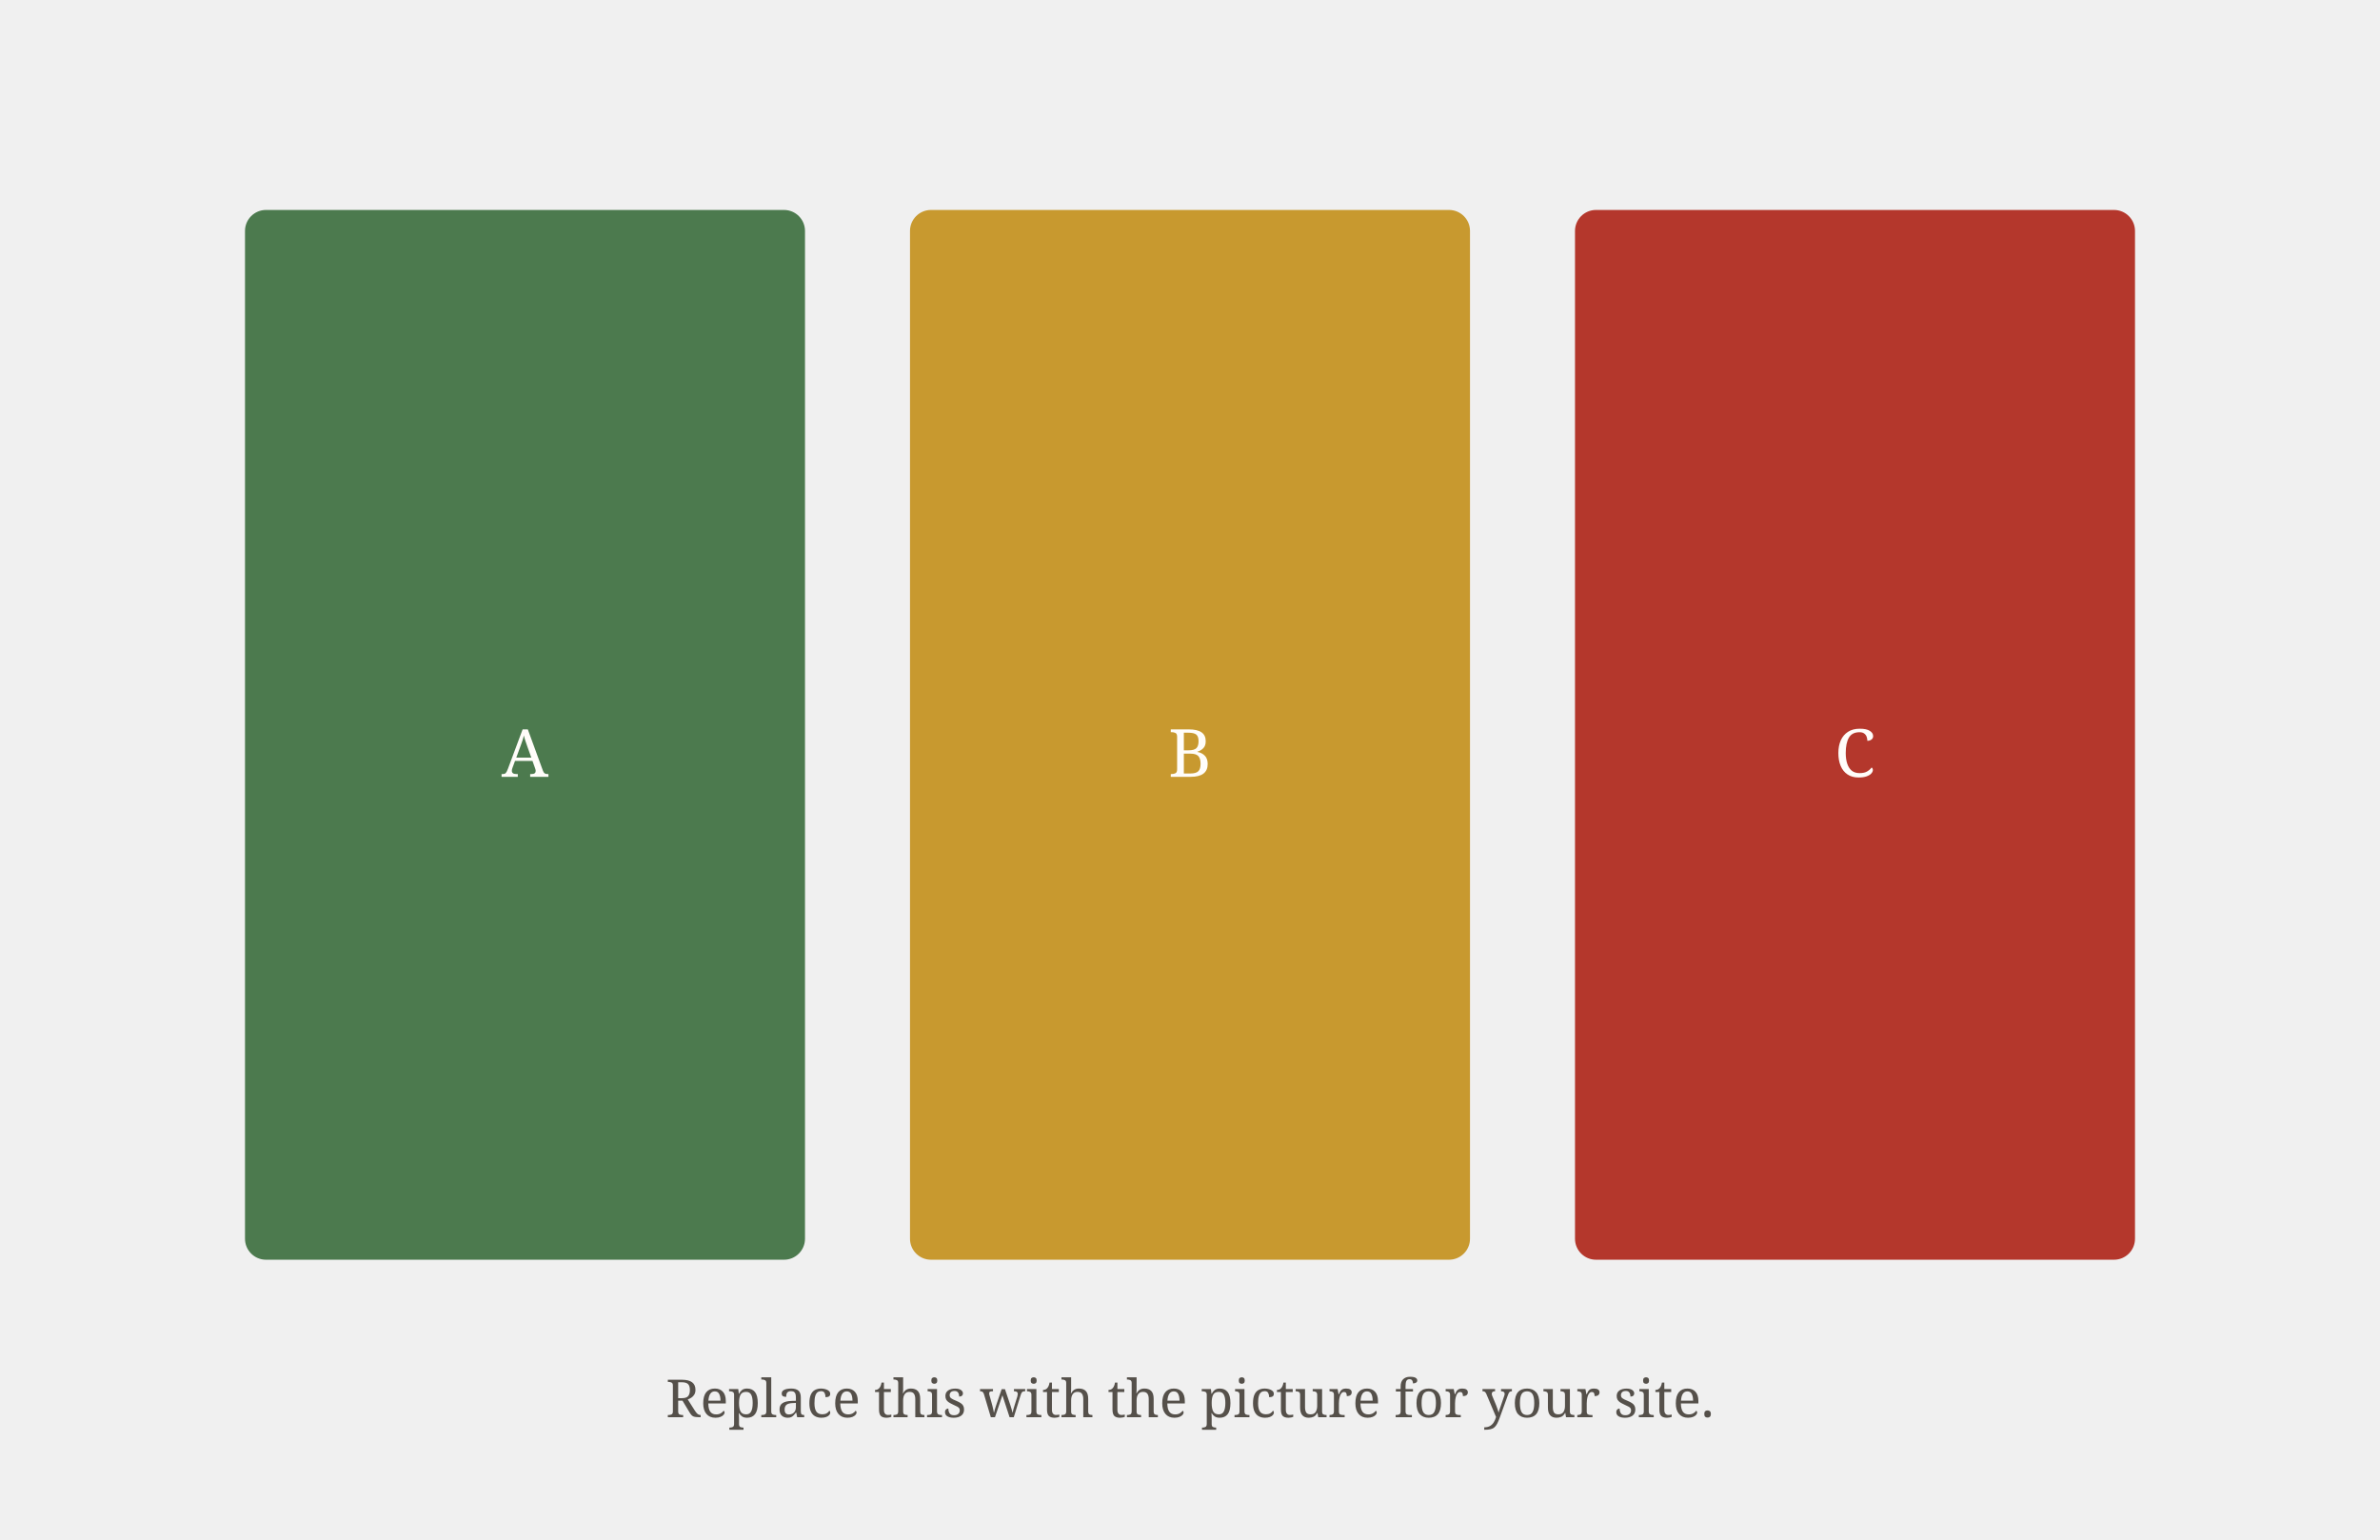
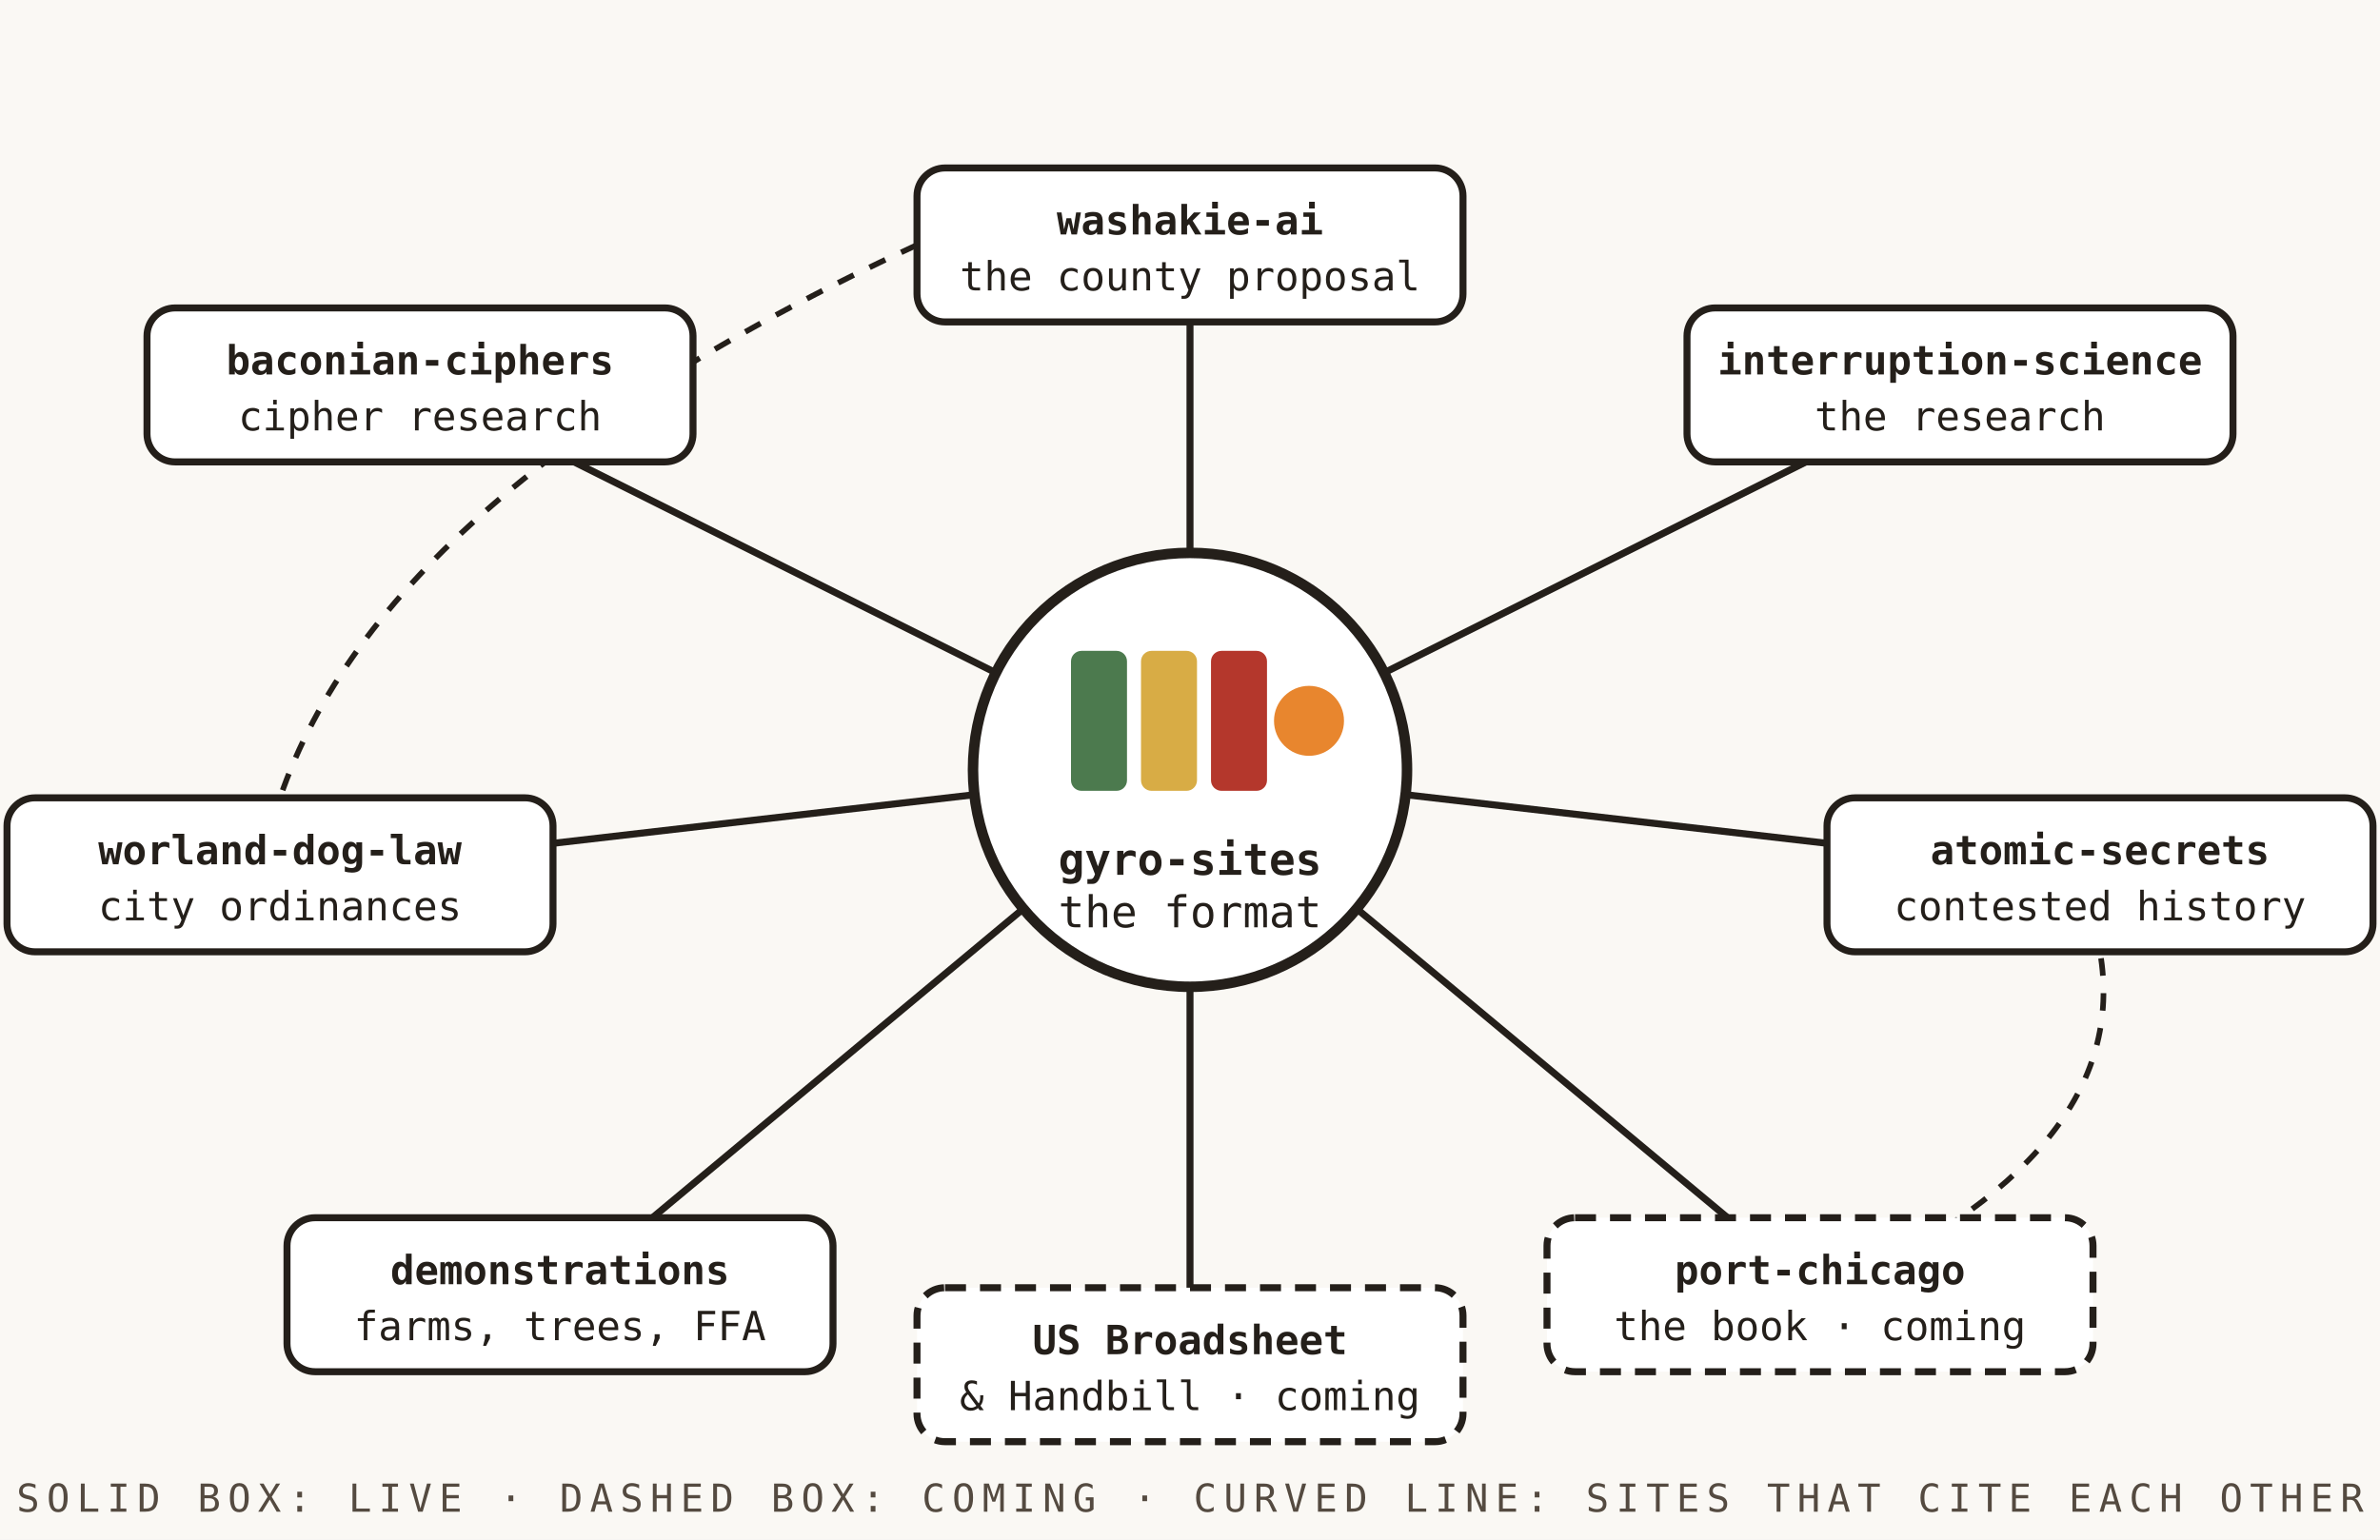
- <svg xmlns="http://www.w3.org/2000/svg" viewBox="0 0 680 440" role="img" aria-label="Placeholder masthead graphic: three columns labeled A, B and C.">
-   <style>
-     .lbl{font-family:Georgia,serif;font-size:19px;fill:#FFFDFA}
-     .cap{font-family:Georgia,serif;font-size:15px;fill:#55504A}
-     @media (prefers-color-scheme:dark){ .cap{fill:#ADA599} }
-   </style>
-   <rect x="70" y="60" width="160" height="300" rx="6" fill="#4C7A4E" />
-   <rect x="260" y="60" width="160" height="300" rx="6" fill="#C8992F" />
-   <rect x="450" y="60" width="160" height="300" rx="6" fill="#B4372C" />
-   <text x="150" y="222" text-anchor="middle" class="lbl">A</text>
-   <text x="340" y="222" text-anchor="middle" class="lbl">B</text>
-   <text x="530" y="222" text-anchor="middle" class="lbl">C</text>
-   <text x="340" y="405" text-anchor="middle" class="cap">Replace this with the picture for your site.</text>
+ <svg xmlns="http://www.w3.org/2000/svg" viewBox="0 0 680 440" width="680" height="440" role="img" aria-labelledby="t d">
+   <rect width="680" height="440" fill="#faf8f4" />
+   <g stroke="#241F1A" stroke-width="2">
+     <line x1="340" y1="220" x2="340" y2="70" />
+     <line x1="340" y1="220" x2="560" y2="110" />
+     <line x1="340" y1="220" x2="600" y2="250" />
+     <line x1="340" y1="220" x2="520" y2="370" />
+     <line x1="340" y1="220" x2="340" y2="390" />
+     <line x1="340" y1="220" x2="160" y2="370" />
+     <line x1="340" y1="220" x2="80" y2="250" />
+     <line x1="340" y1="220" x2="120" y2="110" />
+   </g>
+   <g stroke="#241F1A" stroke-width="1.6" stroke-dasharray="5 5" fill="none">
+     <path d="M520 370 Q610 330 600 272" />
+     <path d="M262 70 Q110 140 80 228" />
+   </g>
+   <g font-family="IBM Plex Mono,Menlo,monospace" font-size="12.5" text-anchor="middle" fill="#241F1A">
+     <circle cx="340" cy="220" r="62" fill="#fff" stroke="#241F1A" stroke-width="3" />
+     <rect x="306" y="186" width="16" height="40" rx="3" fill="#4C7A4E" />
+     <rect x="326" y="186" width="16" height="40" rx="3" fill="#D8AC45" />
+     <rect x="346" y="186" width="16" height="40" rx="3" fill="#B4372C" />
+     <circle cx="374" cy="206" r="10" fill="#e8862e" />
+     <text x="340" y="250" font-weight="700">gyro-sites</text>
+     <text x="340" y="265">the format</text>
+     <g font-size="11.5">
+       <rect x="262" y="48" width="156" height="44" rx="8" fill="#fff" stroke="#241F1A" stroke-width="2" />
+       <text x="340" y="67" font-weight="700">washakie-ai</text>
+       <text x="340" y="83">the county proposal</text>
+       <rect x="482" y="88" width="156" height="44" rx="8" fill="#fff" stroke="#241F1A" stroke-width="2" />
+       <text x="560" y="107" font-weight="700">interruption-science</text>
+       <text x="560" y="123">the research</text>
+       <rect x="522" y="228" width="156" height="44" rx="8" fill="#fff" stroke="#241F1A" stroke-width="2" />
+       <text x="600" y="247" font-weight="700">atomic-secrets</text>
+       <text x="600" y="263">contested history</text>
+       <rect x="442" y="348" width="156" height="44" rx="8" fill="#fff" stroke="#241F1A" stroke-width="2" stroke-dasharray="6 4" />
+       <text x="520" y="367" font-weight="700">port-chicago</text>
+       <text x="520" y="383">the book · coming</text>
+       <rect x="262" y="368" width="156" height="44" rx="8" fill="#fff" stroke="#241F1A" stroke-width="2" stroke-dasharray="6 4" />
+       <text x="340" y="387" font-weight="700">US Broadsheet</text>
+       <text x="340" y="403">&amp; Handbill · coming</text>
+       <rect x="82" y="348" width="156" height="44" rx="8" fill="#fff" stroke="#241F1A" stroke-width="2" />
+       <text x="160" y="367" font-weight="700">demonstrations</text>
+       <text x="160" y="383">farms, trees, FFA</text>
+       <rect x="2" y="228" width="156" height="44" rx="8" fill="#fff" stroke="#241F1A" stroke-width="2" />
+       <text x="80" y="247" font-weight="700">worland-dog-law</text>
+       <text x="80" y="263">city ordinances</text>
+       <rect x="42" y="88" width="156" height="44" rx="8" fill="#fff" stroke="#241F1A" stroke-width="2" />
+       <text x="120" y="107" font-weight="700">baconian-ciphers</text>
+       <text x="120" y="123">cipher research</text>
+     </g>
+   </g>
+   <text x="340" y="432" text-anchor="middle" font-family="IBM Plex Mono,Menlo,monospace" font-size="11" letter-spacing="2" fill="#544A40">SOLID BOX: LIVE · DASHED BOX: COMING · CURVED LINE: SITES THAT CITE EACH OTHER</text>
</svg>
